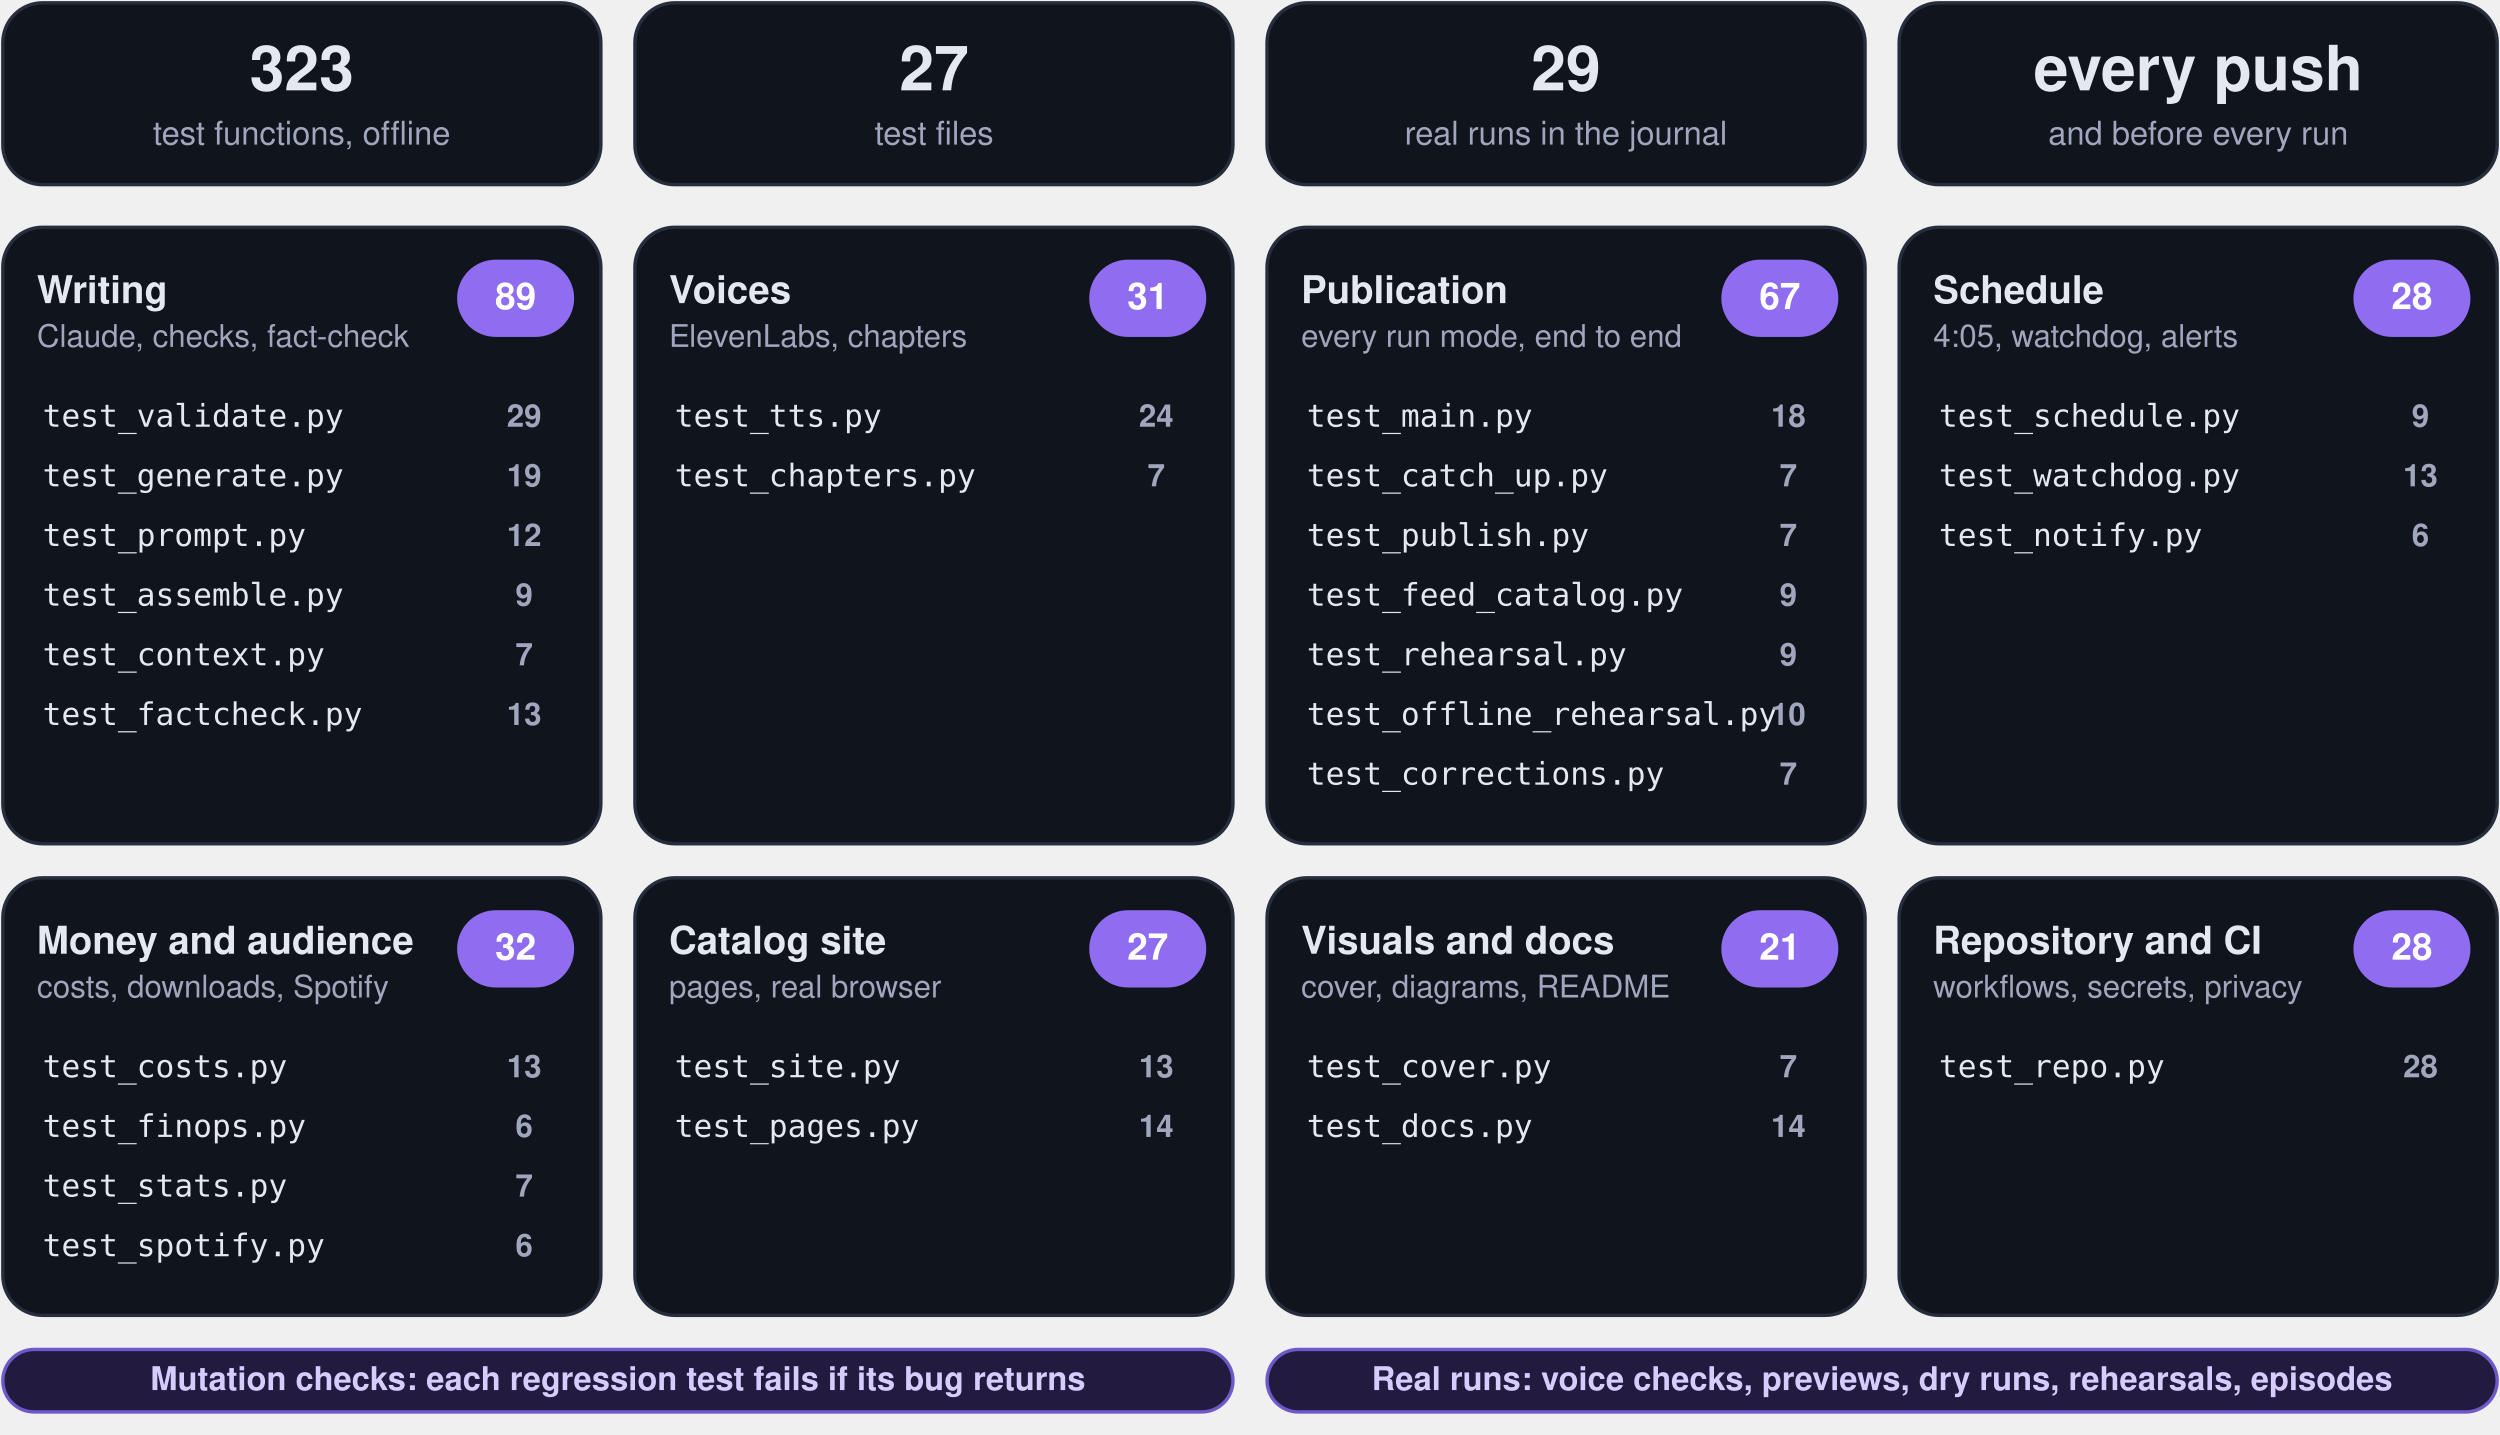
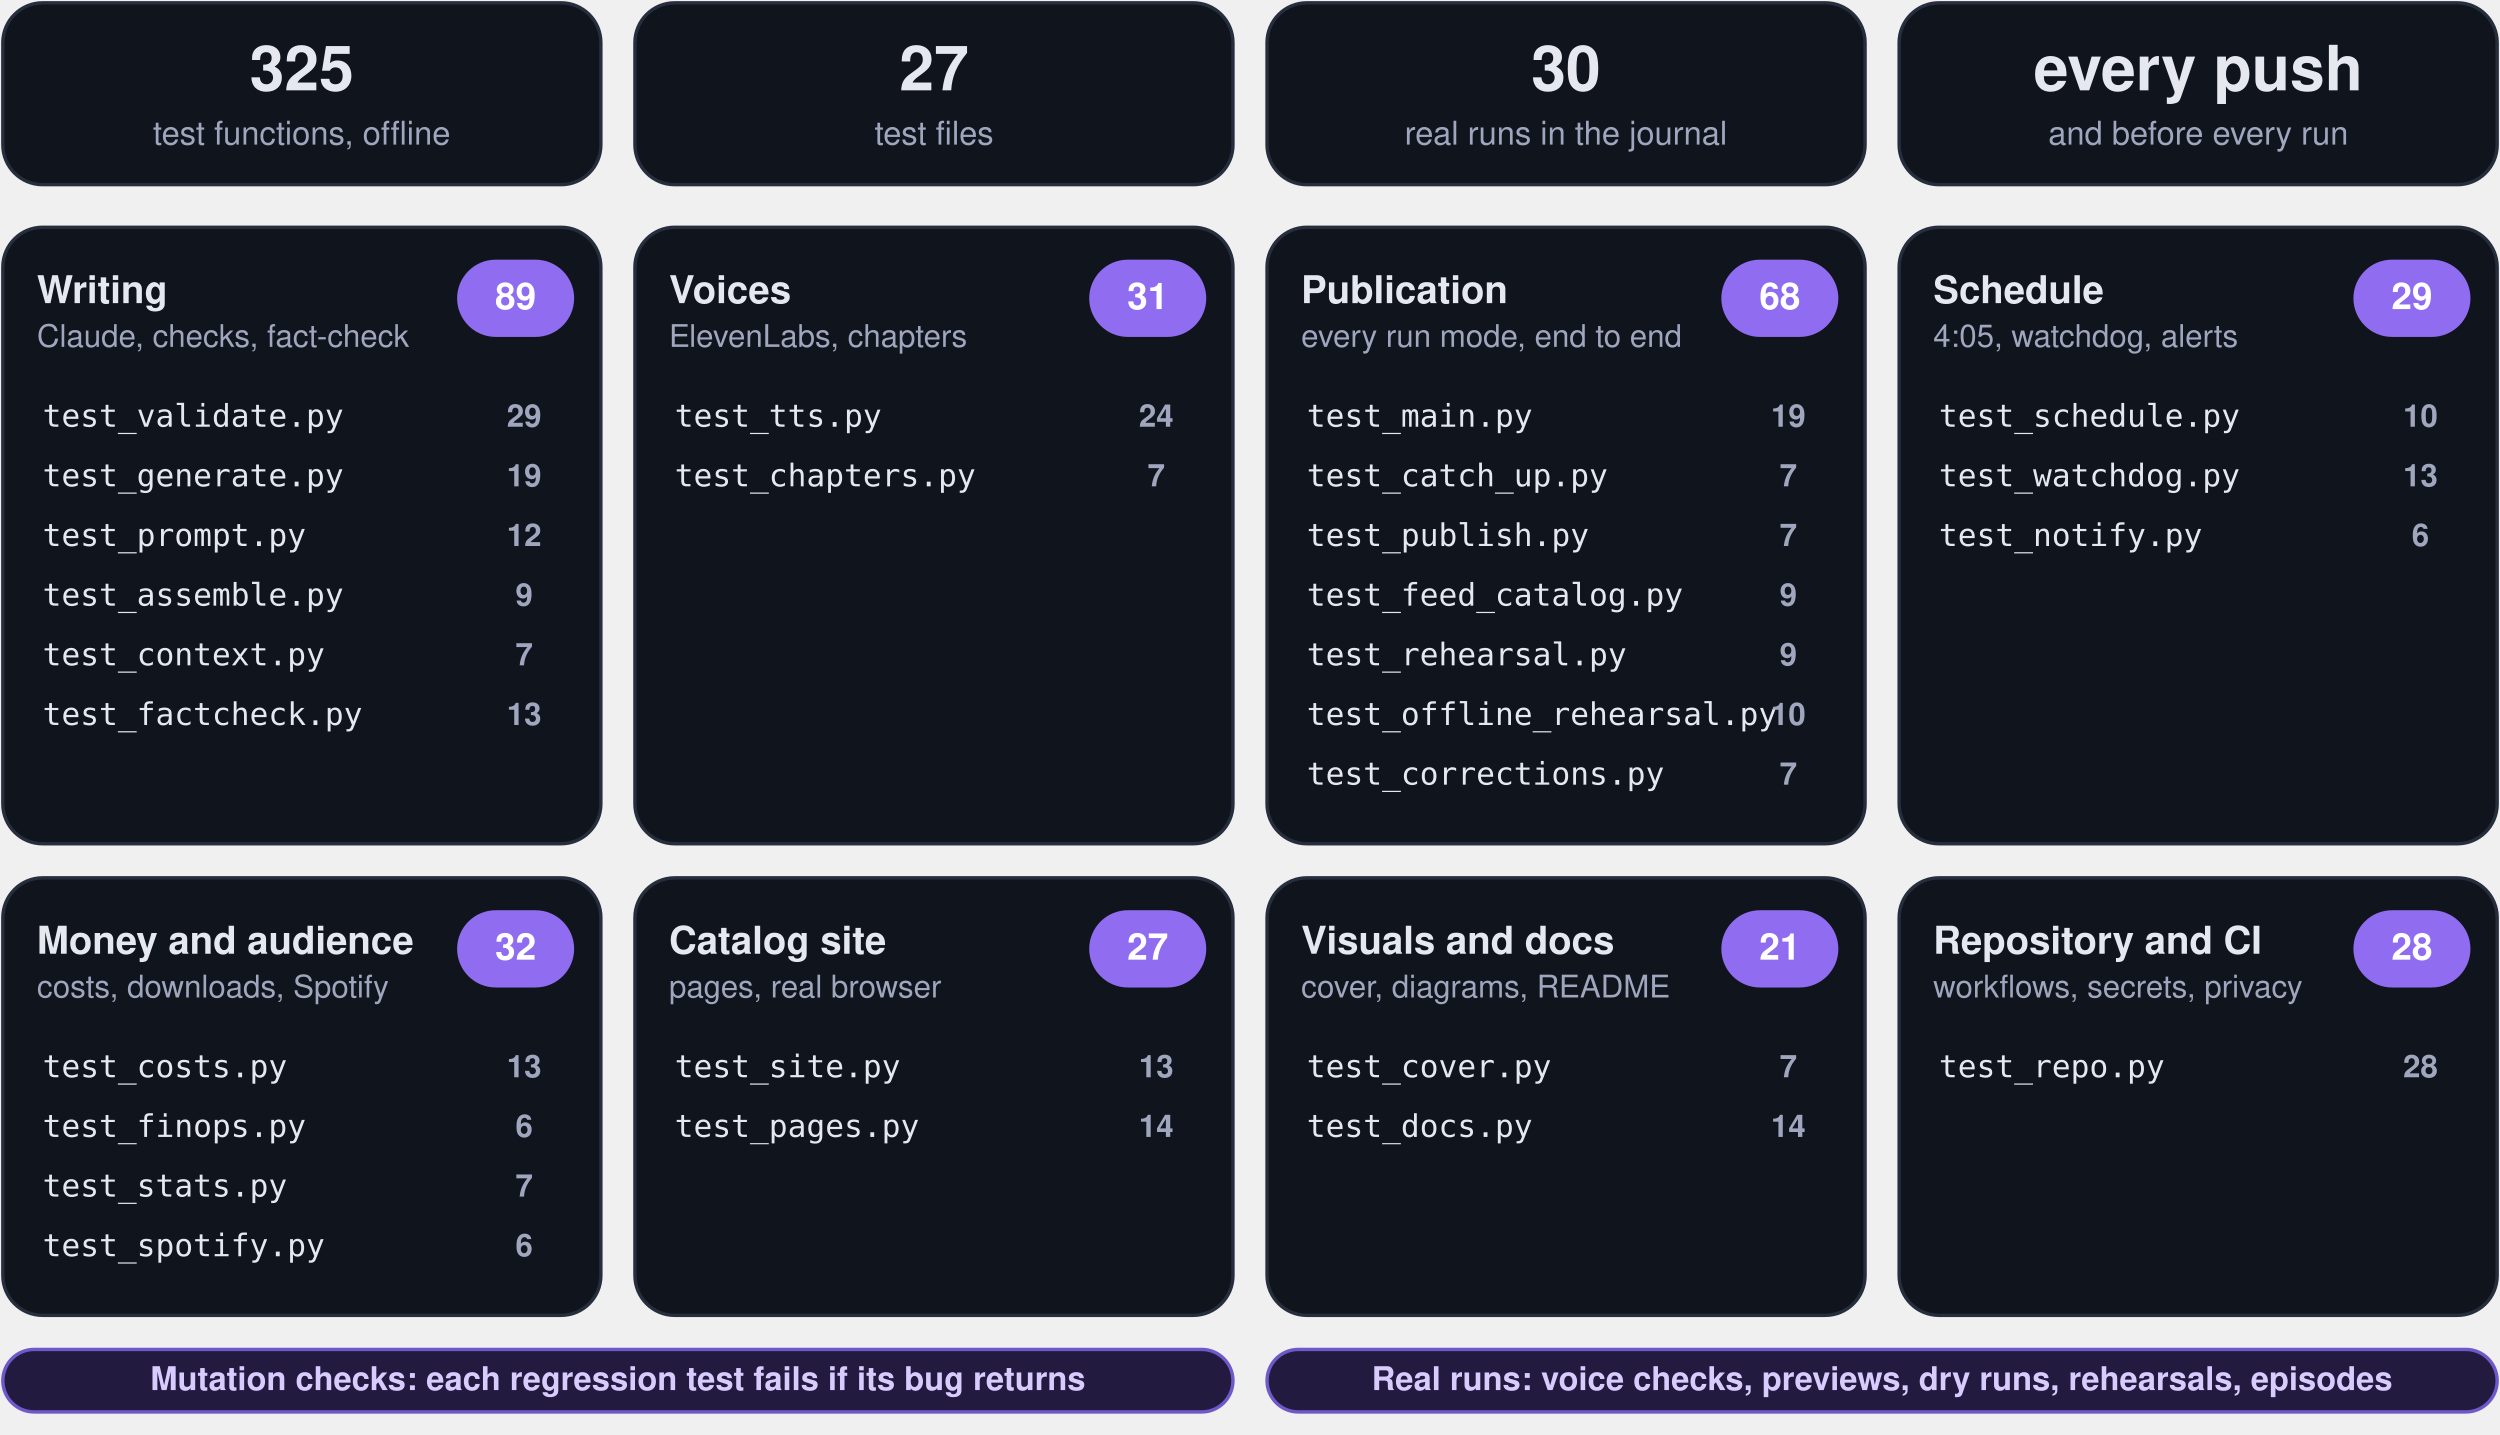
- <svg xmlns="http://www.w3.org/2000/svg" viewBox="0 0 880 505" width="880" height="505" role="img" aria-label="Test plan: 323 offline tests in 27 files">
+ <svg xmlns="http://www.w3.org/2000/svg" viewBox="0 0 880 505" width="880" height="505" role="img" aria-label="Test plan: 325 offline tests in 27 files">
  <g class="box">
    <rect x="1.0" y="1.0" width="210.5" height="64.0" rx="14" fill="#0f141d" stroke="#262d3d" stroke-width="1.2" class="frame" />
-     <text x="106.2" y="31.8" font-family="-apple-system, BlinkMacSystemFont, 'Segoe UI', Helvetica, Arial, sans-serif" font-size="22" font-weight="750" fill="#e6e8f0" text-anchor="middle">323</text>
+     <text x="106.2" y="31.8" font-family="-apple-system, BlinkMacSystemFont, 'Segoe UI', Helvetica, Arial, sans-serif" font-size="22" font-weight="750" fill="#e6e8f0" text-anchor="middle">325</text>
    <text x="106.2" y="50.9" font-family="-apple-system, BlinkMacSystemFont, 'Segoe UI', Helvetica, Arial, sans-serif" font-size="11.5" font-weight="500" fill="#a0a6bd" text-anchor="middle">test functions, offline</text>
  </g>
  <g class="box">
    <rect x="223.5" y="1.0" width="210.5" height="64.0" rx="14" fill="#0f141d" stroke="#262d3d" stroke-width="1.2" class="frame" />
    <text x="328.8" y="31.8" font-family="-apple-system, BlinkMacSystemFont, 'Segoe UI', Helvetica, Arial, sans-serif" font-size="22" font-weight="750" fill="#e6e8f0" text-anchor="middle">27</text>
    <text x="328.8" y="50.9" font-family="-apple-system, BlinkMacSystemFont, 'Segoe UI', Helvetica, Arial, sans-serif" font-size="11.5" font-weight="500" fill="#a0a6bd" text-anchor="middle">test files</text>
  </g>
  <g class="box">
    <rect x="446.0" y="1.0" width="210.5" height="64.0" rx="14" fill="#0f141d" stroke="#262d3d" stroke-width="1.2" class="frame" />
-     <text x="551.2" y="31.8" font-family="-apple-system, BlinkMacSystemFont, 'Segoe UI', Helvetica, Arial, sans-serif" font-size="22" font-weight="750" fill="#e6e8f0" text-anchor="middle">29</text>
+     <text x="551.2" y="31.8" font-family="-apple-system, BlinkMacSystemFont, 'Segoe UI', Helvetica, Arial, sans-serif" font-size="22" font-weight="750" fill="#e6e8f0" text-anchor="middle">30</text>
    <text x="551.2" y="50.9" font-family="-apple-system, BlinkMacSystemFont, 'Segoe UI', Helvetica, Arial, sans-serif" font-size="11.5" font-weight="500" fill="#a0a6bd" text-anchor="middle">real runs in the journal</text>
  </g>
  <g class="box">
    <rect x="668.5" y="1.0" width="210.5" height="64.0" rx="14" fill="#0f141d" stroke="#262d3d" stroke-width="1.2" class="frame" />
    <text x="773.8" y="31.8" font-family="-apple-system, BlinkMacSystemFont, 'Segoe UI', Helvetica, Arial, sans-serif" font-size="22" font-weight="750" fill="#e6e8f0" text-anchor="middle">every push</text>
    <text x="773.8" y="50.9" font-family="-apple-system, BlinkMacSystemFont, 'Segoe UI', Helvetica, Arial, sans-serif" font-size="11.5" font-weight="500" fill="#a0a6bd" text-anchor="middle">and before every run</text>
  </g>
  <rect x="1.0" y="80.0" width="210.5" height="217.0" rx="14" fill="#0f141d" stroke="#262d3d" stroke-width="1.2" />
  <g class="box">
    <rect x="9.0" y="90.0" width="152.5" height="40.0" rx="12" fill="none" stroke="none" stroke-width="1.2" class="frame" />
    <text x="13.0" y="106.7" font-family="-apple-system, BlinkMacSystemFont, 'Segoe UI', Helvetica, Arial, sans-serif" font-size="13.5" font-weight="700" fill="#e6e8f0" text-anchor="start">Writing</text>
    <text x="13.0" y="122.1" font-family="-apple-system, BlinkMacSystemFont, 'Segoe UI', Helvetica, Arial, sans-serif" font-size="11" font-weight="400" fill="#a0a6bd" text-anchor="start">Claude, checks, fact-check</text>
  </g>
  <g class="box">
    <rect x="161.5" y="92.0" width="40.0" height="26.0" rx="13" fill="#8f6cf0" stroke="#8f6cf0" stroke-width="1.2" class="frame" />
    <text x="181.5" y="108.8" font-family="-apple-system, BlinkMacSystemFont, 'Segoe UI', Helvetica, Arial, sans-serif" font-size="13" font-weight="700" fill="#ffffff" text-anchor="middle">89</text>
  </g>
  <g class="box">
    <rect x="11.0" y="138.0" width="190.5" height="18.0" rx="12" fill="none" stroke="none" stroke-width="1.2" class="frame" />
    <text x="15.0" y="150.2" font-family="ui-monospace, SFMono-Regular, Menlo, Consolas, monospace" font-size="11" font-weight="500" fill="#e6e8f0" text-anchor="start">test_validate.py</text>
  </g>
  <g class="box">
    <rect x="167.5" y="138.0" width="34.0" height="18.0" rx="12" fill="none" stroke="none" stroke-width="1.2" class="frame" />
    <text x="184.5" y="150.2" font-family="-apple-system, BlinkMacSystemFont, 'Segoe UI', Helvetica, Arial, sans-serif" font-size="11" font-weight="700" fill="#a0a6bd" text-anchor="middle">29</text>
  </g>
  <g class="box">
    <rect x="11.0" y="159.0" width="190.5" height="18.0" rx="12" fill="none" stroke="none" stroke-width="1.2" class="frame" />
    <text x="15.0" y="171.2" font-family="ui-monospace, SFMono-Regular, Menlo, Consolas, monospace" font-size="11" font-weight="500" fill="#e6e8f0" text-anchor="start">test_generate.py</text>
  </g>
  <g class="box">
    <rect x="167.5" y="159.0" width="34.0" height="18.0" rx="12" fill="none" stroke="none" stroke-width="1.2" class="frame" />
    <text x="184.5" y="171.2" font-family="-apple-system, BlinkMacSystemFont, 'Segoe UI', Helvetica, Arial, sans-serif" font-size="11" font-weight="700" fill="#a0a6bd" text-anchor="middle">19</text>
  </g>
  <g class="box">
    <rect x="11.0" y="180.0" width="190.5" height="18.0" rx="12" fill="none" stroke="none" stroke-width="1.2" class="frame" />
    <text x="15.0" y="192.2" font-family="ui-monospace, SFMono-Regular, Menlo, Consolas, monospace" font-size="11" font-weight="500" fill="#e6e8f0" text-anchor="start">test_prompt.py</text>
  </g>
  <g class="box">
    <rect x="167.5" y="180.0" width="34.0" height="18.0" rx="12" fill="none" stroke="none" stroke-width="1.2" class="frame" />
    <text x="184.5" y="192.2" font-family="-apple-system, BlinkMacSystemFont, 'Segoe UI', Helvetica, Arial, sans-serif" font-size="11" font-weight="700" fill="#a0a6bd" text-anchor="middle">12</text>
  </g>
  <g class="box">
    <rect x="11.0" y="201.0" width="190.5" height="18.0" rx="12" fill="none" stroke="none" stroke-width="1.2" class="frame" />
    <text x="15.0" y="213.2" font-family="ui-monospace, SFMono-Regular, Menlo, Consolas, monospace" font-size="11" font-weight="500" fill="#e6e8f0" text-anchor="start">test_assemble.py</text>
  </g>
  <g class="box">
    <rect x="167.5" y="201.0" width="34.0" height="18.0" rx="12" fill="none" stroke="none" stroke-width="1.2" class="frame" />
    <text x="184.5" y="213.2" font-family="-apple-system, BlinkMacSystemFont, 'Segoe UI', Helvetica, Arial, sans-serif" font-size="11" font-weight="700" fill="#a0a6bd" text-anchor="middle">9</text>
  </g>
  <g class="box">
    <rect x="11.0" y="222.0" width="190.5" height="18.0" rx="12" fill="none" stroke="none" stroke-width="1.2" class="frame" />
    <text x="15.0" y="234.2" font-family="ui-monospace, SFMono-Regular, Menlo, Consolas, monospace" font-size="11" font-weight="500" fill="#e6e8f0" text-anchor="start">test_context.py</text>
  </g>
  <g class="box">
    <rect x="167.5" y="222.0" width="34.0" height="18.0" rx="12" fill="none" stroke="none" stroke-width="1.2" class="frame" />
    <text x="184.5" y="234.2" font-family="-apple-system, BlinkMacSystemFont, 'Segoe UI', Helvetica, Arial, sans-serif" font-size="11" font-weight="700" fill="#a0a6bd" text-anchor="middle">7</text>
  </g>
  <g class="box">
    <rect x="11.0" y="243.0" width="190.5" height="18.0" rx="12" fill="none" stroke="none" stroke-width="1.2" class="frame" />
    <text x="15.0" y="255.2" font-family="ui-monospace, SFMono-Regular, Menlo, Consolas, monospace" font-size="11" font-weight="500" fill="#e6e8f0" text-anchor="start">test_factcheck.py</text>
  </g>
  <g class="box">
    <rect x="167.5" y="243.0" width="34.0" height="18.0" rx="12" fill="none" stroke="none" stroke-width="1.2" class="frame" />
    <text x="184.5" y="255.2" font-family="-apple-system, BlinkMacSystemFont, 'Segoe UI', Helvetica, Arial, sans-serif" font-size="11" font-weight="700" fill="#a0a6bd" text-anchor="middle">13</text>
  </g>
  <rect x="223.5" y="80.0" width="210.5" height="217.0" rx="14" fill="#0f141d" stroke="#262d3d" stroke-width="1.2" />
  <g class="box">
    <rect x="231.5" y="90.0" width="152.5" height="40.0" rx="12" fill="none" stroke="none" stroke-width="1.2" class="frame" />
    <text x="235.5" y="106.7" font-family="-apple-system, BlinkMacSystemFont, 'Segoe UI', Helvetica, Arial, sans-serif" font-size="13.5" font-weight="700" fill="#e6e8f0" text-anchor="start">Voices</text>
    <text x="235.5" y="122.1" font-family="-apple-system, BlinkMacSystemFont, 'Segoe UI', Helvetica, Arial, sans-serif" font-size="11" font-weight="400" fill="#a0a6bd" text-anchor="start">ElevenLabs, chapters</text>
  </g>
  <g class="box">
    <rect x="384.0" y="92.0" width="40.0" height="26.0" rx="13" fill="#8f6cf0" stroke="#8f6cf0" stroke-width="1.2" class="frame" />
    <text x="404.0" y="108.8" font-family="-apple-system, BlinkMacSystemFont, 'Segoe UI', Helvetica, Arial, sans-serif" font-size="13" font-weight="700" fill="#ffffff" text-anchor="middle">31</text>
  </g>
  <g class="box">
    <rect x="233.5" y="138.0" width="190.5" height="18.0" rx="12" fill="none" stroke="none" stroke-width="1.2" class="frame" />
    <text x="237.5" y="150.2" font-family="ui-monospace, SFMono-Regular, Menlo, Consolas, monospace" font-size="11" font-weight="500" fill="#e6e8f0" text-anchor="start">test_tts.py</text>
  </g>
  <g class="box">
    <rect x="390.0" y="138.0" width="34.0" height="18.0" rx="12" fill="none" stroke="none" stroke-width="1.2" class="frame" />
    <text x="407.0" y="150.2" font-family="-apple-system, BlinkMacSystemFont, 'Segoe UI', Helvetica, Arial, sans-serif" font-size="11" font-weight="700" fill="#a0a6bd" text-anchor="middle">24</text>
  </g>
  <g class="box">
    <rect x="233.5" y="159.0" width="190.5" height="18.0" rx="12" fill="none" stroke="none" stroke-width="1.2" class="frame" />
    <text x="237.5" y="171.2" font-family="ui-monospace, SFMono-Regular, Menlo, Consolas, monospace" font-size="11" font-weight="500" fill="#e6e8f0" text-anchor="start">test_chapters.py</text>
  </g>
  <g class="box">
    <rect x="390.0" y="159.0" width="34.0" height="18.0" rx="12" fill="none" stroke="none" stroke-width="1.2" class="frame" />
    <text x="407.0" y="171.2" font-family="-apple-system, BlinkMacSystemFont, 'Segoe UI', Helvetica, Arial, sans-serif" font-size="11" font-weight="700" fill="#a0a6bd" text-anchor="middle">7</text>
  </g>
  <rect x="446.0" y="80.0" width="210.5" height="217.0" rx="14" fill="#0f141d" stroke="#262d3d" stroke-width="1.2" />
  <g class="box">
    <rect x="454.0" y="90.0" width="152.5" height="40.0" rx="12" fill="none" stroke="none" stroke-width="1.2" class="frame" />
    <text x="458.0" y="106.7" font-family="-apple-system, BlinkMacSystemFont, 'Segoe UI', Helvetica, Arial, sans-serif" font-size="13.5" font-weight="700" fill="#e6e8f0" text-anchor="start">Publication</text>
    <text x="458.0" y="122.1" font-family="-apple-system, BlinkMacSystemFont, 'Segoe UI', Helvetica, Arial, sans-serif" font-size="11" font-weight="400" fill="#a0a6bd" text-anchor="start">every run mode, end to end</text>
  </g>
  <g class="box">
    <rect x="606.5" y="92.0" width="40.0" height="26.0" rx="13" fill="#8f6cf0" stroke="#8f6cf0" stroke-width="1.2" class="frame" />
-     <text x="626.5" y="108.8" font-family="-apple-system, BlinkMacSystemFont, 'Segoe UI', Helvetica, Arial, sans-serif" font-size="13" font-weight="700" fill="#ffffff" text-anchor="middle">67</text>
+     <text x="626.5" y="108.8" font-family="-apple-system, BlinkMacSystemFont, 'Segoe UI', Helvetica, Arial, sans-serif" font-size="13" font-weight="700" fill="#ffffff" text-anchor="middle">68</text>
  </g>
  <g class="box">
    <rect x="456.0" y="138.0" width="190.5" height="18.0" rx="12" fill="none" stroke="none" stroke-width="1.2" class="frame" />
    <text x="460.0" y="150.2" font-family="ui-monospace, SFMono-Regular, Menlo, Consolas, monospace" font-size="11" font-weight="500" fill="#e6e8f0" text-anchor="start">test_main.py</text>
  </g>
  <g class="box">
    <rect x="612.5" y="138.0" width="34.0" height="18.0" rx="12" fill="none" stroke="none" stroke-width="1.2" class="frame" />
-     <text x="629.5" y="150.2" font-family="-apple-system, BlinkMacSystemFont, 'Segoe UI', Helvetica, Arial, sans-serif" font-size="11" font-weight="700" fill="#a0a6bd" text-anchor="middle">18</text>
+     <text x="629.5" y="150.2" font-family="-apple-system, BlinkMacSystemFont, 'Segoe UI', Helvetica, Arial, sans-serif" font-size="11" font-weight="700" fill="#a0a6bd" text-anchor="middle">19</text>
  </g>
  <g class="box">
    <rect x="456.0" y="159.0" width="190.5" height="18.0" rx="12" fill="none" stroke="none" stroke-width="1.2" class="frame" />
    <text x="460.0" y="171.2" font-family="ui-monospace, SFMono-Regular, Menlo, Consolas, monospace" font-size="11" font-weight="500" fill="#e6e8f0" text-anchor="start">test_catch_up.py</text>
  </g>
  <g class="box">
    <rect x="612.5" y="159.0" width="34.0" height="18.0" rx="12" fill="none" stroke="none" stroke-width="1.2" class="frame" />
    <text x="629.5" y="171.2" font-family="-apple-system, BlinkMacSystemFont, 'Segoe UI', Helvetica, Arial, sans-serif" font-size="11" font-weight="700" fill="#a0a6bd" text-anchor="middle">7</text>
  </g>
  <g class="box">
    <rect x="456.0" y="180.0" width="190.5" height="18.0" rx="12" fill="none" stroke="none" stroke-width="1.2" class="frame" />
    <text x="460.0" y="192.2" font-family="ui-monospace, SFMono-Regular, Menlo, Consolas, monospace" font-size="11" font-weight="500" fill="#e6e8f0" text-anchor="start">test_publish.py</text>
  </g>
  <g class="box">
    <rect x="612.5" y="180.0" width="34.0" height="18.0" rx="12" fill="none" stroke="none" stroke-width="1.2" class="frame" />
    <text x="629.5" y="192.2" font-family="-apple-system, BlinkMacSystemFont, 'Segoe UI', Helvetica, Arial, sans-serif" font-size="11" font-weight="700" fill="#a0a6bd" text-anchor="middle">7</text>
  </g>
  <g class="box">
    <rect x="456.0" y="201.0" width="190.5" height="18.0" rx="12" fill="none" stroke="none" stroke-width="1.2" class="frame" />
    <text x="460.0" y="213.2" font-family="ui-monospace, SFMono-Regular, Menlo, Consolas, monospace" font-size="11" font-weight="500" fill="#e6e8f0" text-anchor="start">test_feed_catalog.py</text>
  </g>
  <g class="box">
    <rect x="612.5" y="201.0" width="34.0" height="18.0" rx="12" fill="none" stroke="none" stroke-width="1.2" class="frame" />
    <text x="629.5" y="213.2" font-family="-apple-system, BlinkMacSystemFont, 'Segoe UI', Helvetica, Arial, sans-serif" font-size="11" font-weight="700" fill="#a0a6bd" text-anchor="middle">9</text>
  </g>
  <g class="box">
    <rect x="456.0" y="222.0" width="190.5" height="18.0" rx="12" fill="none" stroke="none" stroke-width="1.2" class="frame" />
    <text x="460.0" y="234.2" font-family="ui-monospace, SFMono-Regular, Menlo, Consolas, monospace" font-size="11" font-weight="500" fill="#e6e8f0" text-anchor="start">test_rehearsal.py</text>
  </g>
  <g class="box">
    <rect x="612.5" y="222.0" width="34.0" height="18.0" rx="12" fill="none" stroke="none" stroke-width="1.2" class="frame" />
    <text x="629.5" y="234.2" font-family="-apple-system, BlinkMacSystemFont, 'Segoe UI', Helvetica, Arial, sans-serif" font-size="11" font-weight="700" fill="#a0a6bd" text-anchor="middle">9</text>
  </g>
  <g class="box">
    <rect x="456.0" y="243.0" width="190.5" height="18.0" rx="12" fill="none" stroke="none" stroke-width="1.2" class="frame" />
    <text x="460.0" y="255.2" font-family="ui-monospace, SFMono-Regular, Menlo, Consolas, monospace" font-size="11" font-weight="500" fill="#e6e8f0" text-anchor="start">test_offline_rehearsal.py</text>
  </g>
  <g class="box">
    <rect x="612.5" y="243.0" width="34.0" height="18.0" rx="12" fill="none" stroke="none" stroke-width="1.2" class="frame" />
    <text x="629.5" y="255.2" font-family="-apple-system, BlinkMacSystemFont, 'Segoe UI', Helvetica, Arial, sans-serif" font-size="11" font-weight="700" fill="#a0a6bd" text-anchor="middle">10</text>
  </g>
  <g class="box">
    <rect x="456.0" y="264.0" width="190.5" height="18.0" rx="12" fill="none" stroke="none" stroke-width="1.2" class="frame" />
    <text x="460.0" y="276.2" font-family="ui-monospace, SFMono-Regular, Menlo, Consolas, monospace" font-size="11" font-weight="500" fill="#e6e8f0" text-anchor="start">test_corrections.py</text>
  </g>
  <g class="box">
    <rect x="612.5" y="264.0" width="34.0" height="18.0" rx="12" fill="none" stroke="none" stroke-width="1.2" class="frame" />
    <text x="629.5" y="276.2" font-family="-apple-system, BlinkMacSystemFont, 'Segoe UI', Helvetica, Arial, sans-serif" font-size="11" font-weight="700" fill="#a0a6bd" text-anchor="middle">7</text>
  </g>
  <rect x="668.5" y="80.0" width="210.5" height="217.0" rx="14" fill="#0f141d" stroke="#262d3d" stroke-width="1.2" />
  <g class="box">
    <rect x="676.5" y="90.0" width="152.5" height="40.0" rx="12" fill="none" stroke="none" stroke-width="1.2" class="frame" />
    <text x="680.5" y="106.7" font-family="-apple-system, BlinkMacSystemFont, 'Segoe UI', Helvetica, Arial, sans-serif" font-size="13.5" font-weight="700" fill="#e6e8f0" text-anchor="start">Schedule</text>
    <text x="680.5" y="122.1" font-family="-apple-system, BlinkMacSystemFont, 'Segoe UI', Helvetica, Arial, sans-serif" font-size="11" font-weight="400" fill="#a0a6bd" text-anchor="start">4:05, watchdog, alerts</text>
  </g>
  <g class="box">
    <rect x="829.0" y="92.0" width="40.0" height="26.0" rx="13" fill="#8f6cf0" stroke="#8f6cf0" stroke-width="1.2" class="frame" />
-     <text x="849.0" y="108.8" font-family="-apple-system, BlinkMacSystemFont, 'Segoe UI', Helvetica, Arial, sans-serif" font-size="13" font-weight="700" fill="#ffffff" text-anchor="middle">28</text>
+     <text x="849.0" y="108.8" font-family="-apple-system, BlinkMacSystemFont, 'Segoe UI', Helvetica, Arial, sans-serif" font-size="13" font-weight="700" fill="#ffffff" text-anchor="middle">29</text>
  </g>
  <g class="box">
    <rect x="678.5" y="138.0" width="190.5" height="18.0" rx="12" fill="none" stroke="none" stroke-width="1.2" class="frame" />
    <text x="682.5" y="150.2" font-family="ui-monospace, SFMono-Regular, Menlo, Consolas, monospace" font-size="11" font-weight="500" fill="#e6e8f0" text-anchor="start">test_schedule.py</text>
  </g>
  <g class="box">
    <rect x="835.0" y="138.0" width="34.0" height="18.0" rx="12" fill="none" stroke="none" stroke-width="1.2" class="frame" />
-     <text x="852.0" y="150.2" font-family="-apple-system, BlinkMacSystemFont, 'Segoe UI', Helvetica, Arial, sans-serif" font-size="11" font-weight="700" fill="#a0a6bd" text-anchor="middle">9</text>
+     <text x="852.0" y="150.2" font-family="-apple-system, BlinkMacSystemFont, 'Segoe UI', Helvetica, Arial, sans-serif" font-size="11" font-weight="700" fill="#a0a6bd" text-anchor="middle">10</text>
  </g>
  <g class="box">
    <rect x="678.5" y="159.0" width="190.5" height="18.0" rx="12" fill="none" stroke="none" stroke-width="1.2" class="frame" />
    <text x="682.5" y="171.2" font-family="ui-monospace, SFMono-Regular, Menlo, Consolas, monospace" font-size="11" font-weight="500" fill="#e6e8f0" text-anchor="start">test_watchdog.py</text>
  </g>
  <g class="box">
    <rect x="835.0" y="159.0" width="34.0" height="18.0" rx="12" fill="none" stroke="none" stroke-width="1.2" class="frame" />
    <text x="852.0" y="171.2" font-family="-apple-system, BlinkMacSystemFont, 'Segoe UI', Helvetica, Arial, sans-serif" font-size="11" font-weight="700" fill="#a0a6bd" text-anchor="middle">13</text>
  </g>
  <g class="box">
    <rect x="678.5" y="180.0" width="190.5" height="18.0" rx="12" fill="none" stroke="none" stroke-width="1.2" class="frame" />
    <text x="682.5" y="192.2" font-family="ui-monospace, SFMono-Regular, Menlo, Consolas, monospace" font-size="11" font-weight="500" fill="#e6e8f0" text-anchor="start">test_notify.py</text>
  </g>
  <g class="box">
    <rect x="835.0" y="180.0" width="34.0" height="18.0" rx="12" fill="none" stroke="none" stroke-width="1.2" class="frame" />
    <text x="852.0" y="192.2" font-family="-apple-system, BlinkMacSystemFont, 'Segoe UI', Helvetica, Arial, sans-serif" font-size="11" font-weight="700" fill="#a0a6bd" text-anchor="middle">6</text>
  </g>
  <rect x="1.0" y="309.0" width="210.5" height="154.0" rx="14" fill="#0f141d" stroke="#262d3d" stroke-width="1.2" />
  <g class="box">
    <rect x="9.0" y="319.0" width="152.5" height="40.0" rx="12" fill="none" stroke="none" stroke-width="1.2" class="frame" />
    <text x="13.0" y="335.7" font-family="-apple-system, BlinkMacSystemFont, 'Segoe UI', Helvetica, Arial, sans-serif" font-size="13.5" font-weight="700" fill="#e6e8f0" text-anchor="start">Money and audience</text>
    <text x="13.0" y="351.1" font-family="-apple-system, BlinkMacSystemFont, 'Segoe UI', Helvetica, Arial, sans-serif" font-size="11" font-weight="400" fill="#a0a6bd" text-anchor="start">costs, downloads, Spotify</text>
  </g>
  <g class="box">
    <rect x="161.5" y="321.0" width="40.0" height="26.0" rx="13" fill="#8f6cf0" stroke="#8f6cf0" stroke-width="1.2" class="frame" />
    <text x="181.5" y="337.8" font-family="-apple-system, BlinkMacSystemFont, 'Segoe UI', Helvetica, Arial, sans-serif" font-size="13" font-weight="700" fill="#ffffff" text-anchor="middle">32</text>
  </g>
  <g class="box">
    <rect x="11.0" y="367.0" width="190.5" height="18.0" rx="12" fill="none" stroke="none" stroke-width="1.2" class="frame" />
    <text x="15.0" y="379.2" font-family="ui-monospace, SFMono-Regular, Menlo, Consolas, monospace" font-size="11" font-weight="500" fill="#e6e8f0" text-anchor="start">test_costs.py</text>
  </g>
  <g class="box">
    <rect x="167.5" y="367.0" width="34.0" height="18.0" rx="12" fill="none" stroke="none" stroke-width="1.2" class="frame" />
    <text x="184.5" y="379.2" font-family="-apple-system, BlinkMacSystemFont, 'Segoe UI', Helvetica, Arial, sans-serif" font-size="11" font-weight="700" fill="#a0a6bd" text-anchor="middle">13</text>
  </g>
  <g class="box">
    <rect x="11.0" y="388.0" width="190.5" height="18.0" rx="12" fill="none" stroke="none" stroke-width="1.2" class="frame" />
    <text x="15.0" y="400.2" font-family="ui-monospace, SFMono-Regular, Menlo, Consolas, monospace" font-size="11" font-weight="500" fill="#e6e8f0" text-anchor="start">test_finops.py</text>
  </g>
  <g class="box">
    <rect x="167.5" y="388.0" width="34.0" height="18.0" rx="12" fill="none" stroke="none" stroke-width="1.2" class="frame" />
    <text x="184.5" y="400.2" font-family="-apple-system, BlinkMacSystemFont, 'Segoe UI', Helvetica, Arial, sans-serif" font-size="11" font-weight="700" fill="#a0a6bd" text-anchor="middle">6</text>
  </g>
  <g class="box">
    <rect x="11.0" y="409.0" width="190.5" height="18.0" rx="12" fill="none" stroke="none" stroke-width="1.2" class="frame" />
    <text x="15.0" y="421.2" font-family="ui-monospace, SFMono-Regular, Menlo, Consolas, monospace" font-size="11" font-weight="500" fill="#e6e8f0" text-anchor="start">test_stats.py</text>
  </g>
  <g class="box">
    <rect x="167.5" y="409.0" width="34.0" height="18.0" rx="12" fill="none" stroke="none" stroke-width="1.2" class="frame" />
    <text x="184.5" y="421.2" font-family="-apple-system, BlinkMacSystemFont, 'Segoe UI', Helvetica, Arial, sans-serif" font-size="11" font-weight="700" fill="#a0a6bd" text-anchor="middle">7</text>
  </g>
  <g class="box">
    <rect x="11.0" y="430.0" width="190.5" height="18.0" rx="12" fill="none" stroke="none" stroke-width="1.2" class="frame" />
    <text x="15.0" y="442.2" font-family="ui-monospace, SFMono-Regular, Menlo, Consolas, monospace" font-size="11" font-weight="500" fill="#e6e8f0" text-anchor="start">test_spotify.py</text>
  </g>
  <g class="box">
    <rect x="167.5" y="430.0" width="34.0" height="18.0" rx="12" fill="none" stroke="none" stroke-width="1.2" class="frame" />
    <text x="184.5" y="442.2" font-family="-apple-system, BlinkMacSystemFont, 'Segoe UI', Helvetica, Arial, sans-serif" font-size="11" font-weight="700" fill="#a0a6bd" text-anchor="middle">6</text>
  </g>
  <rect x="223.5" y="309.0" width="210.5" height="154.0" rx="14" fill="#0f141d" stroke="#262d3d" stroke-width="1.2" />
  <g class="box">
    <rect x="231.5" y="319.0" width="152.5" height="40.0" rx="12" fill="none" stroke="none" stroke-width="1.2" class="frame" />
    <text x="235.5" y="335.7" font-family="-apple-system, BlinkMacSystemFont, 'Segoe UI', Helvetica, Arial, sans-serif" font-size="13.5" font-weight="700" fill="#e6e8f0" text-anchor="start">Catalog site</text>
    <text x="235.5" y="351.1" font-family="-apple-system, BlinkMacSystemFont, 'Segoe UI', Helvetica, Arial, sans-serif" font-size="11" font-weight="400" fill="#a0a6bd" text-anchor="start">pages, real browser</text>
  </g>
  <g class="box">
    <rect x="384.0" y="321.0" width="40.0" height="26.0" rx="13" fill="#8f6cf0" stroke="#8f6cf0" stroke-width="1.2" class="frame" />
    <text x="404.0" y="337.8" font-family="-apple-system, BlinkMacSystemFont, 'Segoe UI', Helvetica, Arial, sans-serif" font-size="13" font-weight="700" fill="#ffffff" text-anchor="middle">27</text>
  </g>
  <g class="box">
    <rect x="233.5" y="367.0" width="190.5" height="18.0" rx="12" fill="none" stroke="none" stroke-width="1.2" class="frame" />
    <text x="237.5" y="379.2" font-family="ui-monospace, SFMono-Regular, Menlo, Consolas, monospace" font-size="11" font-weight="500" fill="#e6e8f0" text-anchor="start">test_site.py</text>
  </g>
  <g class="box">
    <rect x="390.0" y="367.0" width="34.0" height="18.0" rx="12" fill="none" stroke="none" stroke-width="1.2" class="frame" />
    <text x="407.0" y="379.2" font-family="-apple-system, BlinkMacSystemFont, 'Segoe UI', Helvetica, Arial, sans-serif" font-size="11" font-weight="700" fill="#a0a6bd" text-anchor="middle">13</text>
  </g>
  <g class="box">
    <rect x="233.5" y="388.0" width="190.5" height="18.0" rx="12" fill="none" stroke="none" stroke-width="1.2" class="frame" />
    <text x="237.5" y="400.2" font-family="ui-monospace, SFMono-Regular, Menlo, Consolas, monospace" font-size="11" font-weight="500" fill="#e6e8f0" text-anchor="start">test_pages.py</text>
  </g>
  <g class="box">
    <rect x="390.0" y="388.0" width="34.0" height="18.0" rx="12" fill="none" stroke="none" stroke-width="1.2" class="frame" />
    <text x="407.0" y="400.2" font-family="-apple-system, BlinkMacSystemFont, 'Segoe UI', Helvetica, Arial, sans-serif" font-size="11" font-weight="700" fill="#a0a6bd" text-anchor="middle">14</text>
  </g>
  <rect x="446.0" y="309.0" width="210.5" height="154.0" rx="14" fill="#0f141d" stroke="#262d3d" stroke-width="1.2" />
  <g class="box">
    <rect x="454.0" y="319.0" width="152.5" height="40.0" rx="12" fill="none" stroke="none" stroke-width="1.2" class="frame" />
    <text x="458.0" y="335.7" font-family="-apple-system, BlinkMacSystemFont, 'Segoe UI', Helvetica, Arial, sans-serif" font-size="13.5" font-weight="700" fill="#e6e8f0" text-anchor="start">Visuals and docs</text>
    <text x="458.0" y="351.1" font-family="-apple-system, BlinkMacSystemFont, 'Segoe UI', Helvetica, Arial, sans-serif" font-size="11" font-weight="400" fill="#a0a6bd" text-anchor="start">cover, diagrams, README</text>
  </g>
  <g class="box">
    <rect x="606.5" y="321.0" width="40.0" height="26.0" rx="13" fill="#8f6cf0" stroke="#8f6cf0" stroke-width="1.2" class="frame" />
    <text x="626.5" y="337.8" font-family="-apple-system, BlinkMacSystemFont, 'Segoe UI', Helvetica, Arial, sans-serif" font-size="13" font-weight="700" fill="#ffffff" text-anchor="middle">21</text>
  </g>
  <g class="box">
    <rect x="456.0" y="367.0" width="190.5" height="18.0" rx="12" fill="none" stroke="none" stroke-width="1.2" class="frame" />
    <text x="460.0" y="379.2" font-family="ui-monospace, SFMono-Regular, Menlo, Consolas, monospace" font-size="11" font-weight="500" fill="#e6e8f0" text-anchor="start">test_cover.py</text>
  </g>
  <g class="box">
    <rect x="612.5" y="367.0" width="34.0" height="18.0" rx="12" fill="none" stroke="none" stroke-width="1.2" class="frame" />
    <text x="629.5" y="379.2" font-family="-apple-system, BlinkMacSystemFont, 'Segoe UI', Helvetica, Arial, sans-serif" font-size="11" font-weight="700" fill="#a0a6bd" text-anchor="middle">7</text>
  </g>
  <g class="box">
    <rect x="456.0" y="388.0" width="190.5" height="18.0" rx="12" fill="none" stroke="none" stroke-width="1.2" class="frame" />
    <text x="460.0" y="400.2" font-family="ui-monospace, SFMono-Regular, Menlo, Consolas, monospace" font-size="11" font-weight="500" fill="#e6e8f0" text-anchor="start">test_docs.py</text>
  </g>
  <g class="box">
    <rect x="612.5" y="388.0" width="34.0" height="18.0" rx="12" fill="none" stroke="none" stroke-width="1.2" class="frame" />
    <text x="629.5" y="400.2" font-family="-apple-system, BlinkMacSystemFont, 'Segoe UI', Helvetica, Arial, sans-serif" font-size="11" font-weight="700" fill="#a0a6bd" text-anchor="middle">14</text>
  </g>
  <rect x="668.5" y="309.0" width="210.5" height="154.0" rx="14" fill="#0f141d" stroke="#262d3d" stroke-width="1.2" />
  <g class="box">
    <rect x="676.5" y="319.0" width="152.5" height="40.0" rx="12" fill="none" stroke="none" stroke-width="1.2" class="frame" />
    <text x="680.5" y="335.7" font-family="-apple-system, BlinkMacSystemFont, 'Segoe UI', Helvetica, Arial, sans-serif" font-size="13.5" font-weight="700" fill="#e6e8f0" text-anchor="start">Repository and CI</text>
    <text x="680.5" y="351.1" font-family="-apple-system, BlinkMacSystemFont, 'Segoe UI', Helvetica, Arial, sans-serif" font-size="11" font-weight="400" fill="#a0a6bd" text-anchor="start">workflows, secrets, privacy</text>
  </g>
  <g class="box">
    <rect x="829.0" y="321.0" width="40.0" height="26.0" rx="13" fill="#8f6cf0" stroke="#8f6cf0" stroke-width="1.2" class="frame" />
    <text x="849.0" y="337.8" font-family="-apple-system, BlinkMacSystemFont, 'Segoe UI', Helvetica, Arial, sans-serif" font-size="13" font-weight="700" fill="#ffffff" text-anchor="middle">28</text>
  </g>
  <g class="box">
    <rect x="678.5" y="367.0" width="190.5" height="18.0" rx="12" fill="none" stroke="none" stroke-width="1.2" class="frame" />
    <text x="682.5" y="379.2" font-family="ui-monospace, SFMono-Regular, Menlo, Consolas, monospace" font-size="11" font-weight="500" fill="#e6e8f0" text-anchor="start">test_repo.py</text>
  </g>
  <g class="box">
    <rect x="835.0" y="367.0" width="34.0" height="18.0" rx="12" fill="none" stroke="none" stroke-width="1.2" class="frame" />
    <text x="852.0" y="379.2" font-family="-apple-system, BlinkMacSystemFont, 'Segoe UI', Helvetica, Arial, sans-serif" font-size="11" font-weight="700" fill="#a0a6bd" text-anchor="middle">28</text>
  </g>
  <g class="box">
    <rect x="1.0" y="475.0" width="433.0" height="22.0" rx="11" fill="#221a3f" stroke="#6f58c9" stroke-width="1.2" class="frame" />
    <text x="217.5" y="489.3" font-family="-apple-system, BlinkMacSystemFont, 'Segoe UI', Helvetica, Arial, sans-serif" font-size="11.5" font-weight="600" fill="#d8ccff" text-anchor="middle">Mutation checks: each regression test fails if its bug returns</text>
  </g>
  <g class="box">
    <rect x="446.0" y="475.0" width="433.0" height="22.0" rx="11" fill="#221a3f" stroke="#6f58c9" stroke-width="1.2" class="frame" />
    <text x="662.5" y="489.3" font-family="-apple-system, BlinkMacSystemFont, 'Segoe UI', Helvetica, Arial, sans-serif" font-size="11.5" font-weight="600" fill="#d8ccff" text-anchor="middle">Real runs: voice checks, previews, dry runs, rehearsals, episodes</text>
  </g>
</svg>
